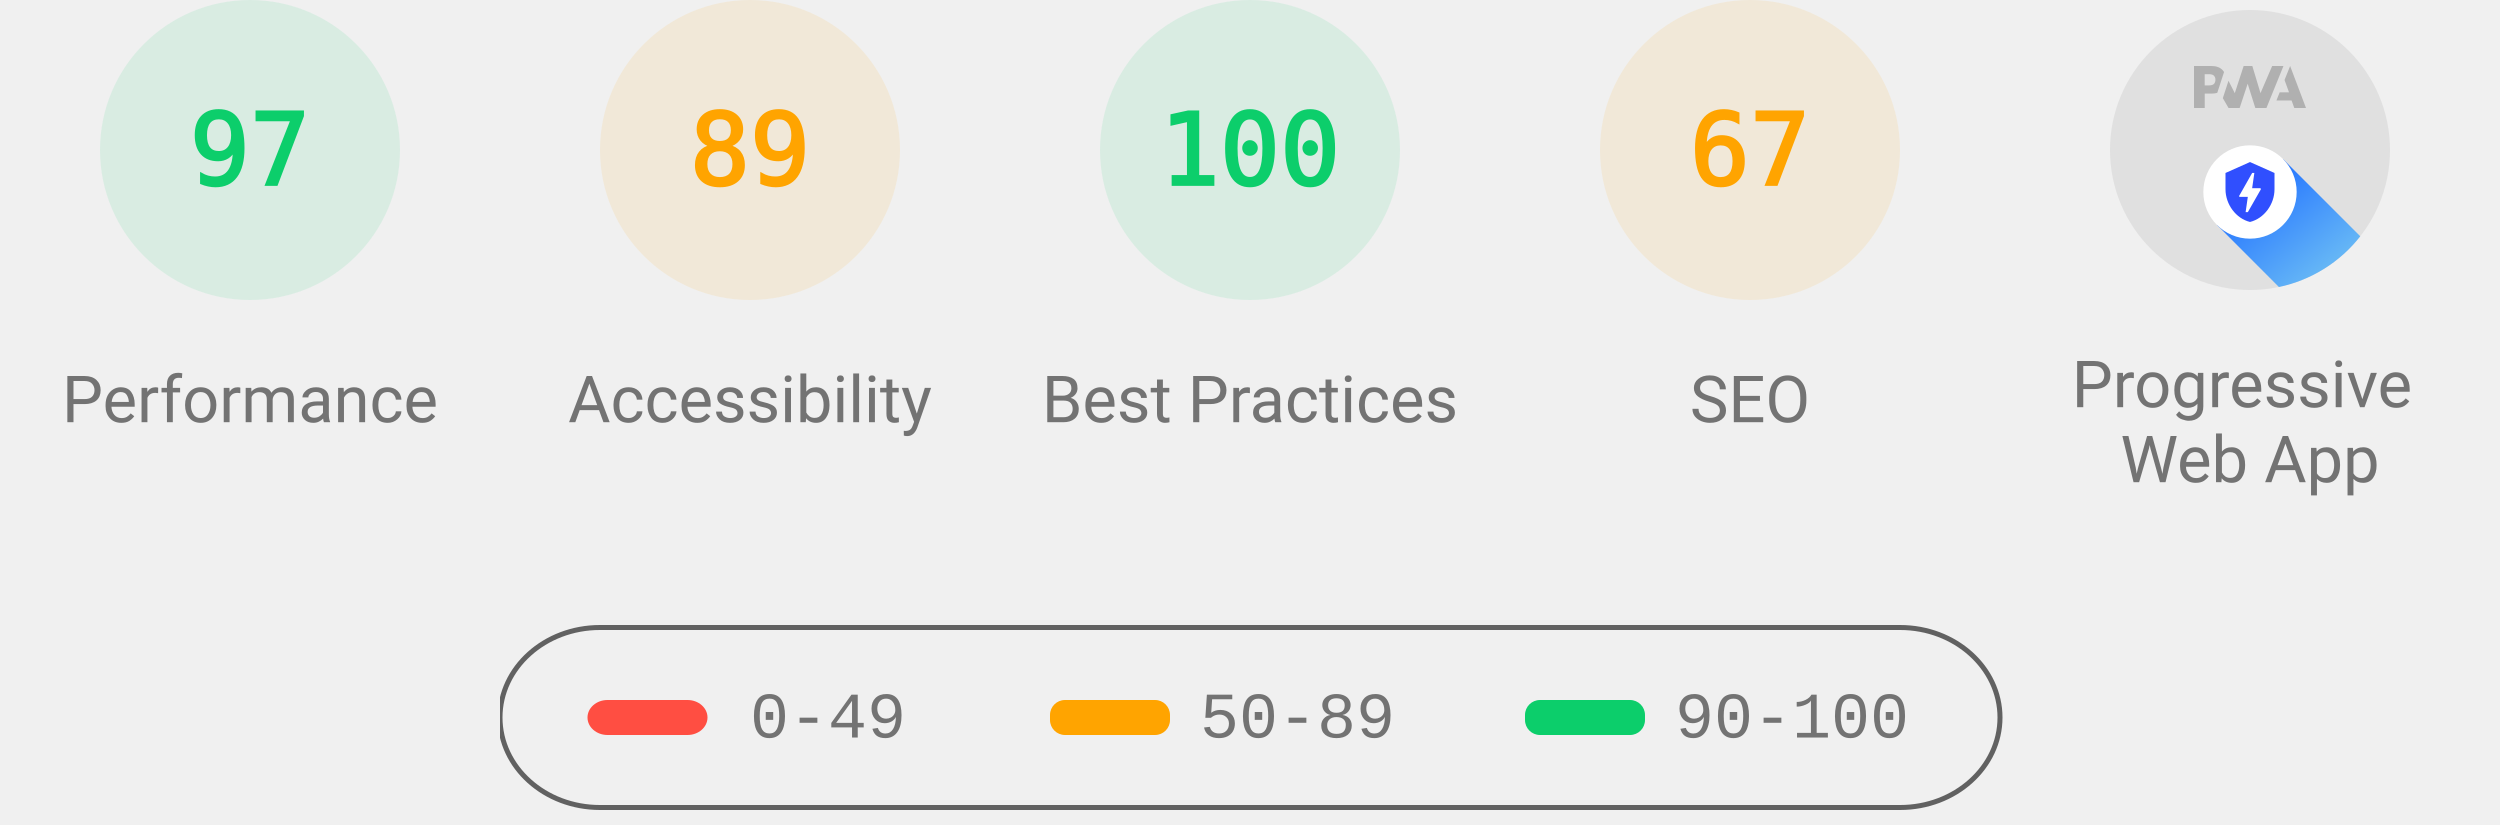
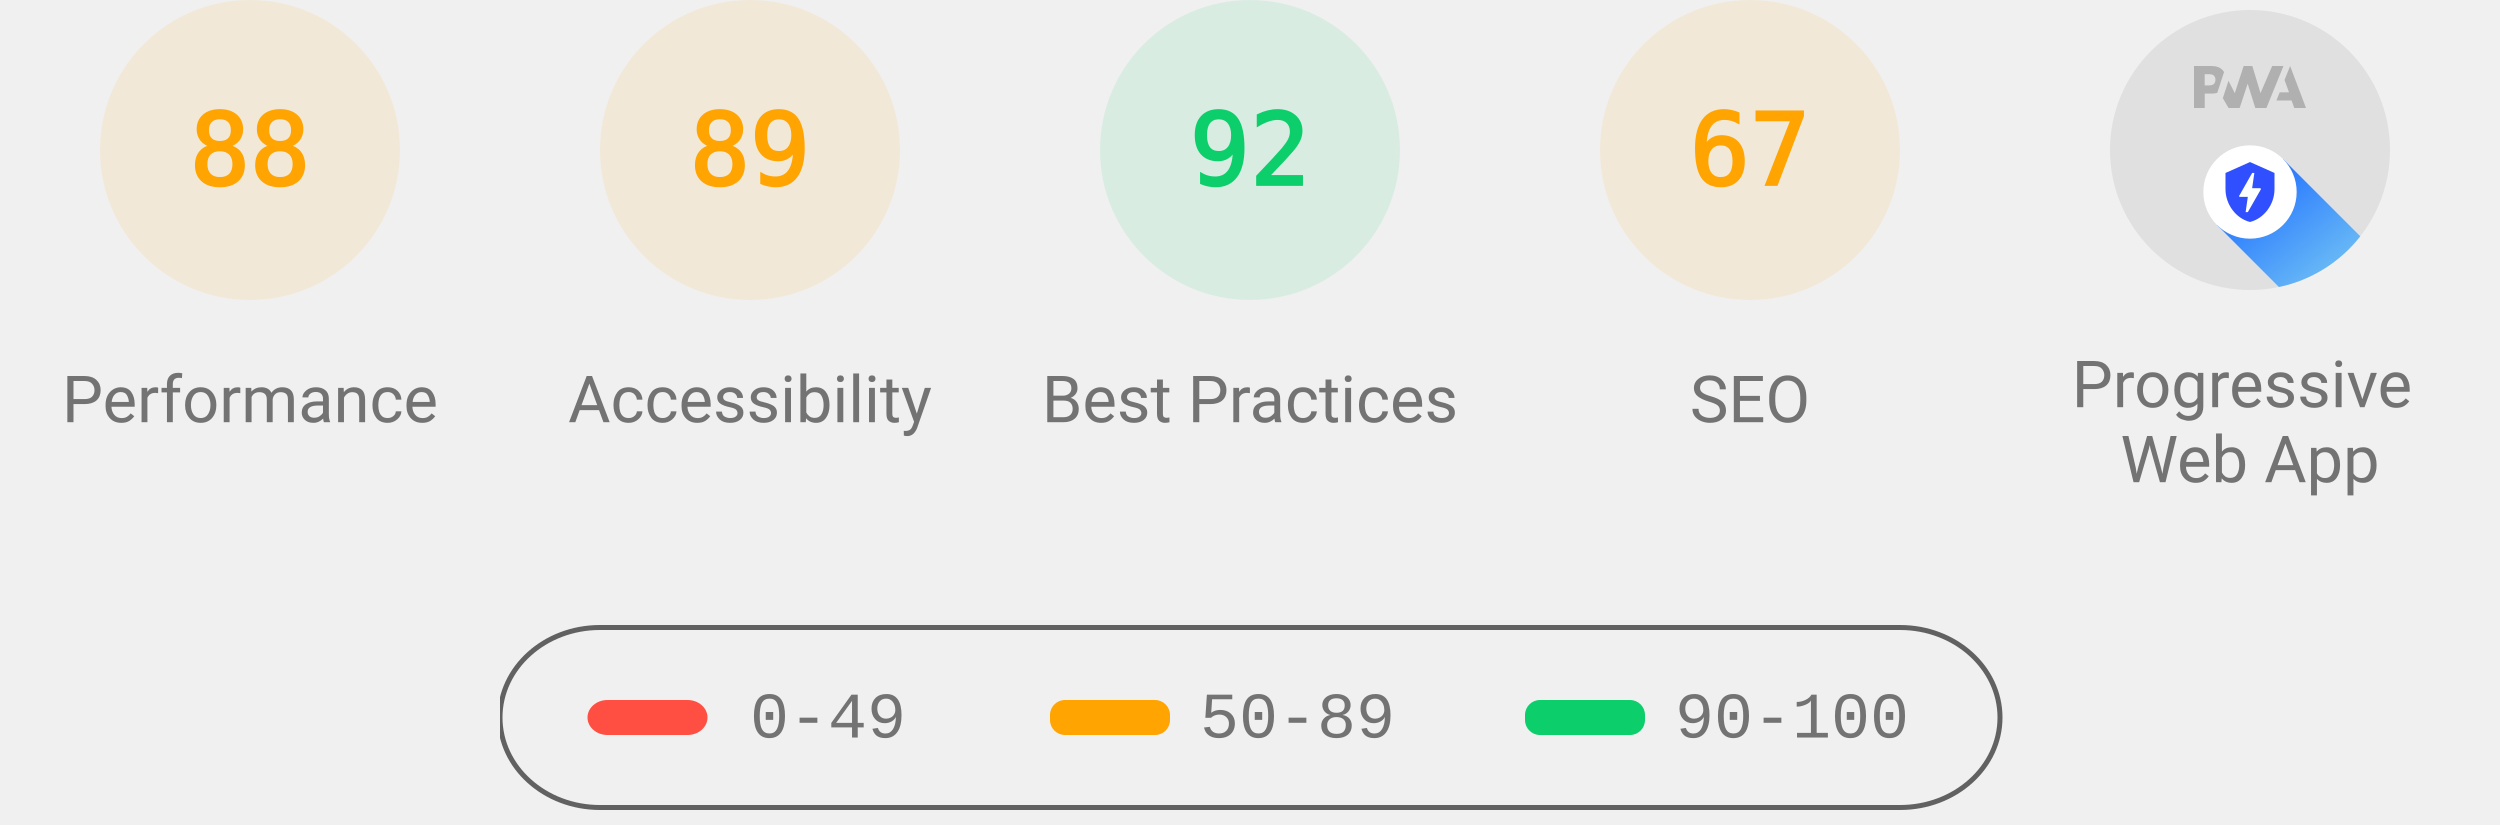
<svg xmlns="http://www.w3.org/2000/svg" class="theme--agnostic" fill="none" width="1000" height="330">
  <style>
			.gauge-base {
				opacity: 0.1
			}

			.gauge-arc {
				fill: none;
				animation-delay: 250ms;
				stroke-linecap: round;
				transform: rotate(-90deg);
				transform-origin: 100px 60px;
				animation: load-gauge 1s ease forwards
			}

			.guage-text {
				font-size: 40px;
				font-family: monospace;
				text-align: center
			}

			.guage-red {
				color: #ff4e42;
				fill: #ff4e42;
				stroke: #ff4e42
			}
			.guage-orange {
				color: #ffa400;
				fill: #ffa400;
				stroke: #ffa400
			}
			.guage-green {
				color: #0cce6b;
				fill: #0cce6b;
				stroke: #0cce6b
			}
			.theme--agnostic .guage-undefined {
				color: #5c5c5c;
				fill: #5c5c5c;
				stroke: #5c5c5c
			}
			.theme--light .guage-undefined {
				color: #1e1e1e;
				fill: #1e1e1e;
				stroke: #1e1e1e
			}
			.theme--dark .guage-undefined {
				color: #f5f5f5;
				fill: #f5f5f5;
				stroke: #f5f5f5
			}

			.guage-title {
				stroke: none;
				font-size: 26px;
				line-height: 26px;
				font-family: Roboto, Halvetica, Arial, sans-serif
			}
			.metric.guage-title {
				font-family: 'Courier New', Courier, monospace
			}
			.theme--agnostic .guage-title {
				color: #737373;
				fill: #737373
			}
			.theme--light .guage-title {
				color: #212121;
				fill: #212121
			}
			.theme--dark .guage-title {
				color: #f5f5f5;
				fill: #f5f5f5
			}

			@keyframes load-gauge {
				from {
					stroke-dasharray: 0 352.858
				}
			}
			.lh-gauge--pwa__disc {
				fill: #e0e0e0
			}
			.lh-gauge--pwa__logo {
				position: relative;
				fill: #b0b0b0
			}
			.lh-gauge--pwa__invisible {
				display: none
			}
			.lh-gauge--pwa__visible {
				display: inline
			}
			.guage-invisible {
				display: none
			}
			.lh-gauge--pwa__logo--primary-color {
				fill: #304ffe
			}
			.theme--agnostic .lh-gauge--pwa__logo--secondary-color {
				fill: #787878
			}
			.theme--light .lh-gauge--pwa__logo--secondary-color {
				fill: #3d3d3d
			}
			.theme--dark .lh-gauge--pwa__logo--secondary-color {
				fill: #d8b6b6
			}
			.theme--light #svg_2 {
				stroke: #00000022
			}
			.theme--agnostic #svg_2 {
				stroke: #616161
			}
			.theme--light #svg_2 {
				stroke: #00000022
			}
			.theme--dark #svg_2 {
				stroke: #f5f5f566
			}
		</style>
-   <svg class="guage-div guage-perf guage-green" viewBox="0 0 200 200" width="200" height="200" x="0" y="0">
-     <circle class="gauge-base" r="56" cx="100" cy="60" stroke-width="8" />
-     <circle class="gauge-arc guage-arc-1" r="56" cx="100" cy="60" stroke-width="8" style="stroke-dasharray: 341.302, 351.858;" />
-     <text class="guage-text" x="100px" y="60px" alignment-baseline="central" dominant-baseline="central" text-anchor="middle">97</text>
+   <svg class="guage-div guage-perf guage-orange" viewBox="0 0 200 200" width="200" height="200" x="0" y="0">
+     <circle class="gauge-base" r="56" cx="100" cy="60" stroke-width="8" />
+     <circle class="gauge-arc guage-arc-1" r="56" cx="100" cy="60" stroke-width="8" style="stroke-dasharray: 309.635, 351.858;" />
+     <text class="guage-text" x="100px" y="60px" alignment-baseline="central" dominant-baseline="central" text-anchor="middle">88</text>
    <text class="guage-title" x="100px" y="160px" alignment-baseline="central" dominant-baseline="central" text-anchor="middle">Performance</text>
  </svg>,<svg class="guage-div guage-perf guage-orange" viewBox="0 0 200 200" width="200" height="200" x="200" y="0">
    <circle class="gauge-base" r="56" cx="100" cy="60" stroke-width="8" />
    <circle class="gauge-arc guage-arc-1" r="56" cx="100" cy="60" stroke-width="8" style="stroke-dasharray: 313.154, 351.858;" />
    <text class="guage-text" x="100px" y="60px" alignment-baseline="central" dominant-baseline="central" text-anchor="middle">89</text>
    <text class="guage-title" x="100px" y="160px" alignment-baseline="central" dominant-baseline="central" text-anchor="middle">Accessibility</text>
  </svg>,<svg class="guage-div guage-perf guage-green" viewBox="0 0 200 200" width="200" height="200" x="400" y="0">
    <circle class="gauge-base" r="56" cx="100" cy="60" stroke-width="8" />
-     <circle class="gauge-arc guage-arc-1" r="56" cx="100" cy="60" stroke-width="8" style="stroke-dasharray: 351.858, 351.858;" />
-     <text class="guage-text" x="100px" y="60px" alignment-baseline="central" dominant-baseline="central" text-anchor="middle">100</text>
+     <circle class="gauge-arc guage-arc-1" r="56" cx="100" cy="60" stroke-width="8" style="stroke-dasharray: 323.709, 351.858;" />
+     <text class="guage-text" x="100px" y="60px" alignment-baseline="central" dominant-baseline="central" text-anchor="middle">92</text>
    <text class="guage-title" x="100px" y="160px" alignment-baseline="central" dominant-baseline="central" text-anchor="middle">Best Practices</text>
  </svg>,<svg class="guage-div guage-perf guage-orange" viewBox="0 0 200 200" width="200" height="200" x="600" y="0">
    <circle class="gauge-base" r="56" cx="100" cy="60" stroke-width="8" />
    <circle class="gauge-arc guage-arc-1" r="56" cx="100" cy="60" stroke-width="8" style="stroke-dasharray: 235.745, 351.858;" />
    <text class="guage-text" x="100px" y="60px" alignment-baseline="central" dominant-baseline="central" text-anchor="middle">67</text>
    <text class="guage-title" x="100px" y="160px" alignment-baseline="central" dominant-baseline="central" text-anchor="middle">SEO</text>
  </svg>,<svg class="guage-div guage-pwa" viewBox="0 0 200 200" width="200" height="200" x="800" y="0">
    <svg viewBox="0 0 60 60" width="112" height="112" x="44" y="4">
      <defs>
        <linearGradient id="lh-gauge--pwa__check-circle__gradient-0" x1="50%" y1="0%" x2="50%" y2="100%">
          <stop stop-color="#00C852" offset="0%" />
          <stop stop-color="#009688" offset="100%" />
        </linearGradient>
        <linearGradient id="lh-gauge--pwa__installable__shadow-gradient-0" x1="76.056%" x2="24.111%" y1="82.995%" y2="24.735%">
          <stop stop-color="#A5D6A7" offset="0%" />
          <stop stop-color="#80CBC4" offset="100%" />
        </linearGradient>
        <linearGradient id="lh-gauge--pwa__fast-reliable__shadow-gradient-0" x1="76.056%" y1="82.995%" x2="25.678%" y2="26.493%">
          <stop stop-color="#64B5F6" offset="0%" />
          <stop stop-color="#2979FF" offset="100%" />
        </linearGradient>
        <g id="lh-gauge--pwa__fast-reliable-badge-0">
          <circle fill="#FFFFFF" cx="10" cy="10" r="10" />
          <path fill="#304FFE" d="M10 3.58l5.25 2.34v3.5c0 3.23-2.24 6.26-5.25 7-3.01-.74-5.25-3.77-5.25-7v-3.5L10 3.58zm-.47 10.74l2.76-4.83.03-.07c.04-.08 0-.24-.22-.24h-1.64l.47-3.26h-.47l-2.7 4.77c-.02.01.05-.1-.04.05-.09.16-.1.31.18.31h1.63l-.47 3.27h.47z" />
        </g>
        <g id="lh-gauge--pwa__installable-badge-0">
          <circle fill="#FFFFFF" cx="10" cy="10" r="10" />
          <path fill="#009688" d="M10 4.167A5.835 5.835 0 0 0 4.167 10 5.835 5.835 0 0 0 10 15.833 5.835 5.835 0 0 0 15.833 10 5.835 5.835 0 0 0 10 4.167zm2.917 6.416h-2.334v2.334H9.417v-2.334H7.083V9.417h2.334V7.083h1.166v2.334h2.334v1.166z" />
        </g>
      </defs>
      <g stroke="none" fill-rule="nonzero">
        <circle class="lh-gauge--pwa__disc" cx="30" cy="30" r="30" />
        <g class="lh-gauge--pwa__logo">
          <path d="M35.66 19.39l.7-1.75h2L37.4 15 38.6 12l3.4 9h-2.51l-.58-1.61z" />
          <path d="M33.52 21l3.65-9h-2.42l-2.5 5.82L30.5 12h-1.86l-1.9 5.82-1.35-2.65-1.21 3.72L25.4 21h2.38l1.72-5.2 1.64 5.2z" />
          <path fill-rule="nonzero" d="M20.3 17.91h1.48c.45 0 .85-.05 1.2-.15l.39-1.18 1.07-3.3a2.64 2.64 0 0 0-.28-.37c-.55-.6-1.36-.91-2.42-.91H18v9h2.3V17.9zm1.96-3.84c.22.22.33.5.33.87 0 .36-.1.65-.29.87-.2.23-.59.35-1.15.35h-.86v-2.41h.87c.52 0 .89.1 1.1.32z" />
        </g>
        <rect class="lh-gauge--pwa__component lh-gauge--pwa__na-line lh-gauge--pwa__invisible" fill="#FFFFFF" x="20" y="32" width="20" height="4" rx="2" />
        <g class="lh-gauge--pwa__component lh-gauge--pwa__fast-reliable-badge lh-gauge--pwa__visible" transform="translate(20, 29)">
          <path fill="url(#lh-gauge--pwa__fast-reliable__shadow-gradient-0)" d="M33.63 19.49A30 30 0 0 1 16.2 30.36L3 17.14 17.14 3l16.49 16.49z" />
          <use href="#lh-gauge--pwa__fast-reliable-badge-0" />
        </g>
        <g class="lh-gauge--pwa__component lh-gauge--pwa__installable-badge lh-gauge--pwa__invisible" transform="translate(20, 29)">
          <path fill="url(#lh-gauge--pwa__installable__shadow-gradient-0)" d="M33.629 19.487c-4.272 5.453-10.391 9.39-17.415 10.869L3 17.142 17.142 3 33.63 19.487z" />
          <use href="#lh-gauge--pwa__installable-badge-0" />
        </g>
        <g class="lh-gauge--pwa__component lh-gauge--pwa__fast-reliable-installable-badges lh-gauge--pwa__invisible">
          <g transform="translate(8, 29)">
            <path fill="url(#lh-gauge--pwa__fast-reliable__shadow-gradient-0)" d="M16.321 30.463L3 17.143 17.142 3l22.365 22.365A29.864 29.864 0 0 1 22 31c-1.942 0-3.84-.184-5.679-.537z" />
            <use href="#lh-gauge--pwa__fast-reliable-badge-0" />
          </g>
          <g transform="translate(32, 29)">
            <path fill="url(#lh-gauge--pwa__installable__shadow-gradient-0)" d="M25.982 11.84a30.107 30.107 0 0 1-13.08 15.203L3 17.143 17.142 3l8.84 8.84z" />
            <use href="#lh-gauge--pwa__installable-badge-0" />
          </g>
        </g>
        <g class="lh-gauge--pwa__component lh-gauge--pwa__check-circle lh-gauge--pwa__invisible" transform="translate(18, 28)">
          <circle fill="#FFFFFF" cx="12" cy="12" r="12" />
          <path fill="url(#lh-gauge--pwa__check-circle__gradient-0)" d="M12 2a10 10 0 1 0 0 20 10 10 0 0 0 0-20zm-2 15l-5-5 1.41-1.41L10 14.17l7.59-7.59L19 8l-9 9z" />
        </g>
      </g>
    </svg>
    <text class="guage-title" y="160px" alignment-baseline="central" dominant-baseline="central" text-anchor="middle">
      <tspan x="100px" dy="-6px">Progressive</tspan>
      <tspan x="100px" dy="30px">Web App</tspan>
    </text>
  </svg>
  <svg width="604" height="76" x="200" y="250">
    <g>
      <rect fill="none" id="canvas_background" height="80" width="604" y="-1" x="-1" />
      <g display="none" overflow="visible" y="0" x="0" height="100%" width="100%" id="canvasGrid">
        <rect fill="url(#gridpattern)" stroke-width="0" y="0" x="0" height="100%" width="100%" />
      </g>
    </g>
    <g>
      <rect fill-opacity="0" stroke-width="2" rx="40" id="svg_2" height="72" width="600" y="1" x="0" fill="#000000" />
      <rect stroke="#000" rx="8" id="svg_3" height="14" width="48" y="30" x="35" stroke-opacity="null" stroke-width="0" fill="#ff4e42" />
      <rect stroke="#000" rx="6" id="svg_4" height="14" width="48" y="30" x="220" stroke-opacity="null" stroke-width="0" fill="#ffa400" />
      <rect stroke="#000" rx="6" id="svg_5" height="14" width="48" y="30" x="410" stroke-opacity="null" stroke-width="0" fill="#0cce6b" />
      <text class="metric guage-title" xml:space="preserve" text-anchor="start" font-size="26" id="svg_6" y="45" x="100" stroke-opacity="null" stroke-width="0" stroke="#000">0-49</text>
      <text class="metric guage-title" xml:space="preserve" text-anchor="start" font-size="26" id="svg_7" y="45" x="280" stroke-opacity="null" stroke-width="0" stroke="#000">50-89</text>
      <text class="metric guage-title" xml:space="preserve" text-anchor="start" font-size="26" id="svg_8" y="45" x="470" stroke-opacity="null" stroke-width="0" stroke="#000">90-100</text>
    </g>
  </svg>
</svg>
